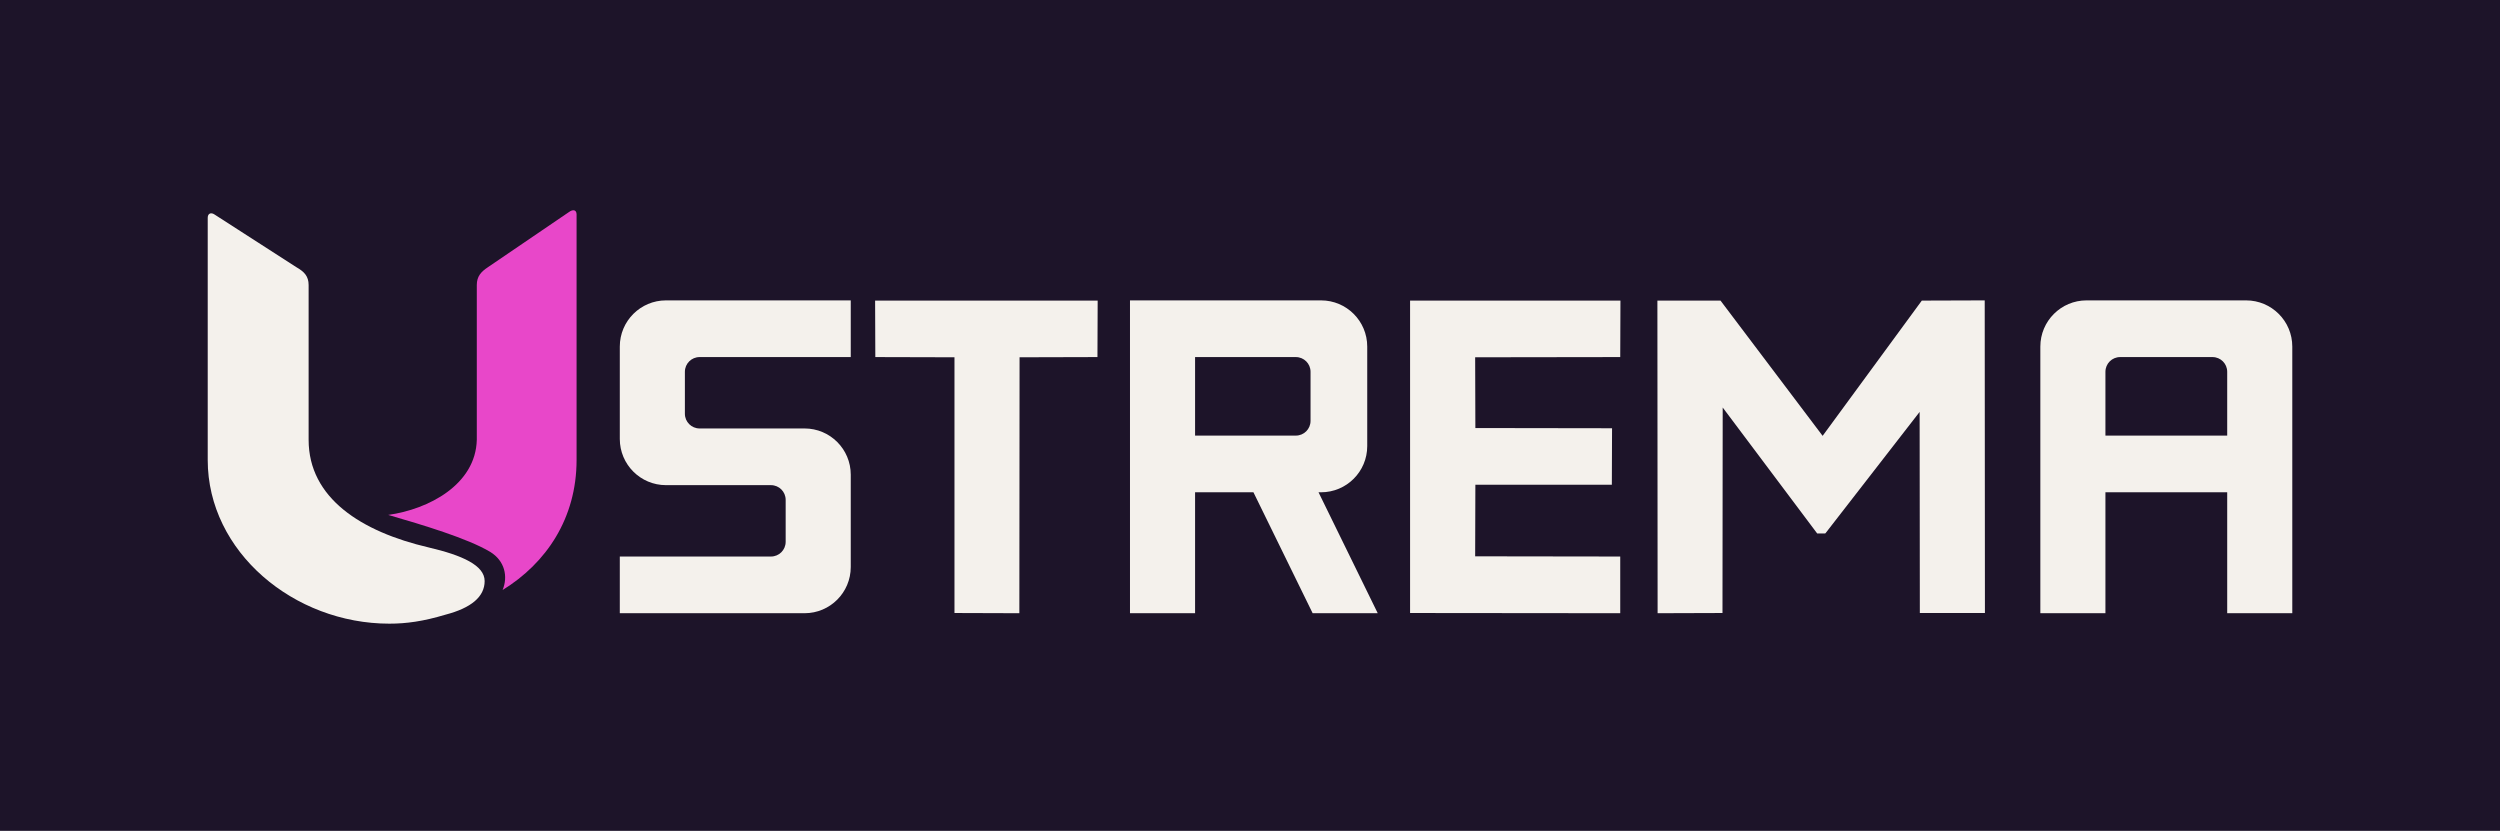
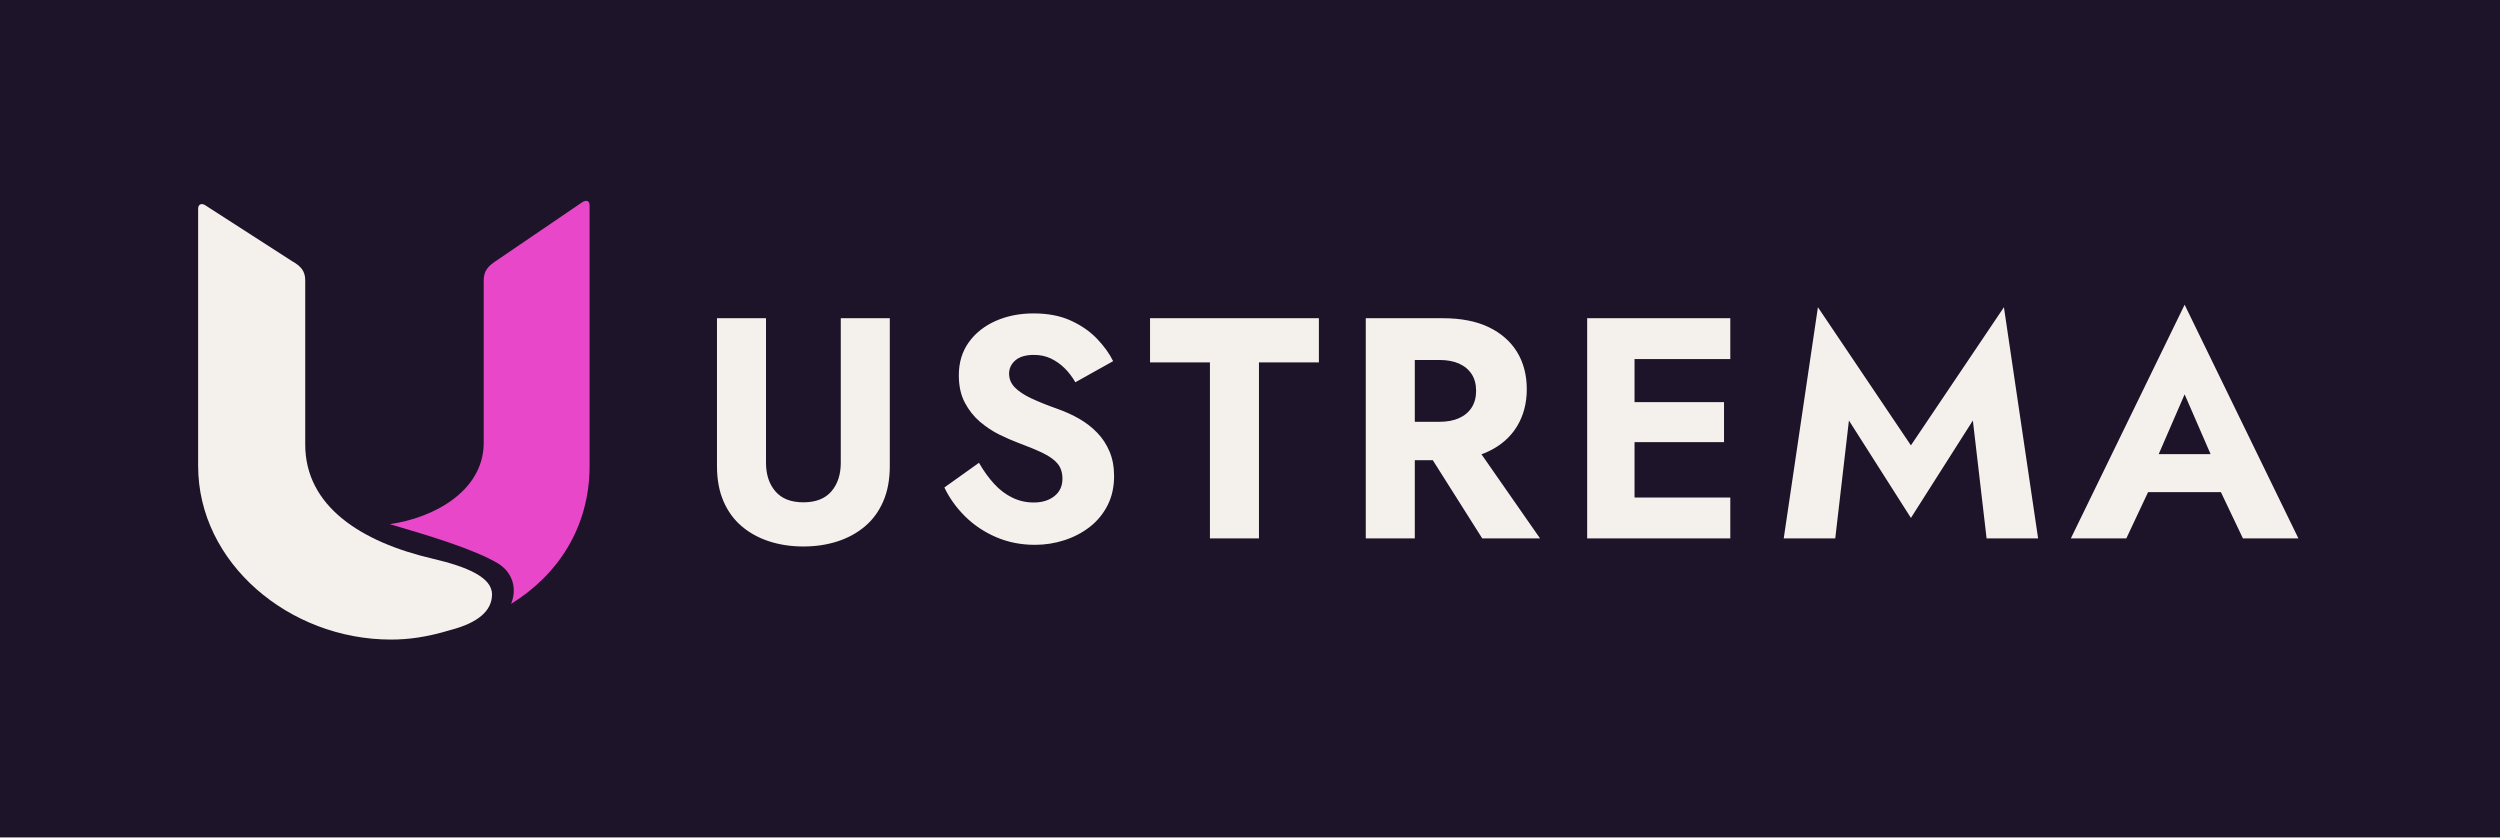
- <svg xmlns="http://www.w3.org/2000/svg" viewBox="-486.67 -460.37 5953.71 1978.67" role="img" aria-label="Ustrema">
-   <rect x="-486.67" y="-460.37" width="5953.71" height="1978.67" fill="#1D1429" />
+ <svg xmlns="http://www.w3.org/2000/svg" viewBox="-436.6 -410.3 5610.0 1879.2" role="img" aria-label="Ustrema">
+   <rect x="-436.6" y="-410.3" width="5610.0" height="1879.2" fill="#1D1429" />
  <g transform="translate(0 26.3) scale(2.67)">
    <path fill="#F4F1EC" d="M3 12C3 8 6 7 9 9L82 56C89 60 93 64 93 72L93 210C93 262 140 292 200 306C230 313 250 322 250 336C250 350 238 360 215 366C195 372 180 374 165 374C80 374 3 310 3 228Z" />
    <path fill="#E847C9" d="M332 9L332 228C332 280 305 320 266 344C271 332 268 318 255 310C235 298 195 286 164 277C200 272 242 250 243 210L243 72C243 64 247 60 253 56L325 7C329 4 332 5 332 9Z" />
  </g>
-   <g fill="#F4F1EC" fill-rule="evenodd">
-     <path transform="translate(939.38 255)" d="M600 0 V135 H240 A35 35 0 0 0 205 170 V270 A35 35 0 0 0 240 305 H490 A110 110 0 0 1 600 415 V635 A110 110 0 0 1 490 745 H50 V610 H410 A35 35 0 0 0 445 575 V475 A35 35 0 0 0 410 440 H160 A110 110 0 0 1 50 330 V110 A110 110 0 0 1 160 0 Z" />
-     <path d="M1597.4 255.5L2127.4 255.5L2126.9 390L1941.4 390.5L1940.9 1000L1786.4 999.5L1786.4 390.5L1597.9 390Z" />
-     <path transform="translate(2138.38 255)" d="M66 745 V0 H521 A110 110 0 0 1 631 110 V347 A110 110 0 0 1 521 457 H221 V745 Z M221 135 H461 A35 35 0 0 1 496 170 V287 A35 35 0 0 1 461 322 H221 Z M360 457 H515 L656 745 H501 Z" />
-     <path d="M2871.4 255.5L3372.4 255.5L3371.9 390L3026.4 390.5L3026.9 559L3352.4 559.5L3351.9 694L3026.9 694L3026.4 864.5L3371.9 865L3371.9 1000L2871.4 999.5Z" />
-     <path d="M3460.4 255.5L3610.7 255.5L3853.9 577.6L4090.1 255.5L4239.9 255L4240.4 999.5L4085.4 999.5L4084.9 520.6L3860.9 809.3L3859.9 810L3840.9 810L3615.9 510.1L3615.4 999.5L3460.9 1000Z" />
-     <path transform="translate(4306.38 255)" d="M66 745 V110 A110 110 0 0 1 176 0 H556 A110 110 0 0 1 666 110 V745 H511 V457 H221 V745 Z M221 170 A35 35 0 0 1 256 135 H476 A35 35 0 0 1 511 170 V322 H221 Z" />
-   </g>
+   <path fill="#F4F1EC" transform="translate(1123.1 797.8)" d="M49.2 -494.0V-162.3Q49.2 -117.1 63.8 -83.3Q78.4 -49.4 104.9 -27.0Q131.4 -4.6 166.7 6.8Q202.0 18.2 243.1 18.2Q284.2 18.2 319.5 6.8Q354.8 -4.6 381.3 -27.0Q407.8 -49.4 422.4 -83.3Q437.0 -117.1 437.0 -162.3V-494.0H327.0V-169.7Q327.0 -130.0 306.0 -105.5Q284.9 -80.9 243.1 -80.9Q201.3 -80.9 180.3 -105.5Q159.2 -130.0 159.2 -169.7V-494.0Z M637.1 -169.6 559.5 -114.2Q576.1 -79.1 605.7 -49.6Q635.4 -20.1 675.5 -2.8Q715.7 14.5 762.6 14.5Q796.7 14.5 828.5 4.2Q860.3 -6.0 885.5 -25.5Q910.7 -45.0 925.5 -73.8Q940.3 -102.7 940.3 -139.6Q940.3 -170.9 930.1 -194.9Q920.0 -218.9 902.4 -237.1Q884.8 -255.3 862.2 -268.3Q839.6 -281.2 814.6 -290.1Q779.0 -302.7 754.5 -314.2Q730.0 -325.7 717.4 -338.9Q704.7 -352.1 704.7 -369.6Q704.7 -387.3 718.8 -399.5Q732.9 -411.7 760.5 -411.7Q781.3 -411.7 798.3 -403.7Q815.2 -395.7 829.2 -382.0Q843.1 -368.2 853.4 -350.3L938.2 -397.7Q925.5 -423.4 901.9 -448.0Q878.4 -472.6 843.2 -488.7Q808.0 -504.8 759.6 -504.8Q712.8 -504.8 674.8 -488.0Q636.7 -471.2 614.3 -440.1Q591.9 -408.9 591.9 -365.9Q591.9 -330.2 605.3 -304.7Q618.8 -279.2 639.4 -261.6Q660.1 -244.1 682.8 -232.9Q705.6 -221.8 723.6 -215.0Q758.1 -202.2 780.4 -191.5Q802.6 -180.8 813.5 -167.7Q824.4 -154.6 824.4 -133.7Q824.4 -109.1 806.4 -94.8Q788.3 -80.5 759.9 -80.5Q734.3 -80.5 712.0 -91.4Q689.6 -102.2 671.1 -122.4Q652.6 -142.6 637.1 -169.6Z M1021.0 -394.9H1155.4V0.0H1265.4V-394.9H1399.9V-494.0H1021.0Z M1623.0 -226.8 1766.4 0.0H1896.1L1738.2 -226.8ZM1505.1 -494.0V0.0H1615.1V-494.0ZM1573.5 -400.3H1670.7Q1696.1 -400.3 1714.4 -392.2Q1732.6 -384.0 1742.7 -368.6Q1752.7 -353.2 1752.7 -331.0Q1752.7 -309.2 1742.7 -293.5Q1732.6 -277.9 1714.4 -269.8Q1696.1 -261.6 1670.7 -261.6H1573.5V-175.4H1678.1Q1739.1 -175.4 1780.9 -195.4Q1822.7 -215.4 1844.6 -251.6Q1866.4 -287.7 1866.4 -334.7Q1866.4 -382.4 1844.6 -418.2Q1822.7 -453.9 1780.9 -474.0Q1739.1 -494.0 1678.1 -494.0H1573.5Z M2074.0 0.0H2323.1V-91.7H2074.0ZM2074.0 -402.3H2323.1V-494.0H2074.0ZM2074.0 -215.9H2309.0V-305.7H2074.0ZM2001.9 -494.0V0.0H2108.2V-494.0Z M2589.3 -264.5 2728.4 -45.9 2867.4 -264.5 2898.2 0.0H3013.8L2937.1 -518.7L2728.4 -208.7L2519.7 -518.7L2443.0 0.0H2558.6Z M3213.5 -103.7H3474.6L3464.5 -189.1H3223.5ZM3342.6 -323.2 3414.7 -157.2 3411.8 -129.4 3473.4 0.0H3597.9L3342.6 -524.3L3087.3 0.0H3211.8L3274.8 -134.0L3271.2 -158.5Z" />
</svg>
